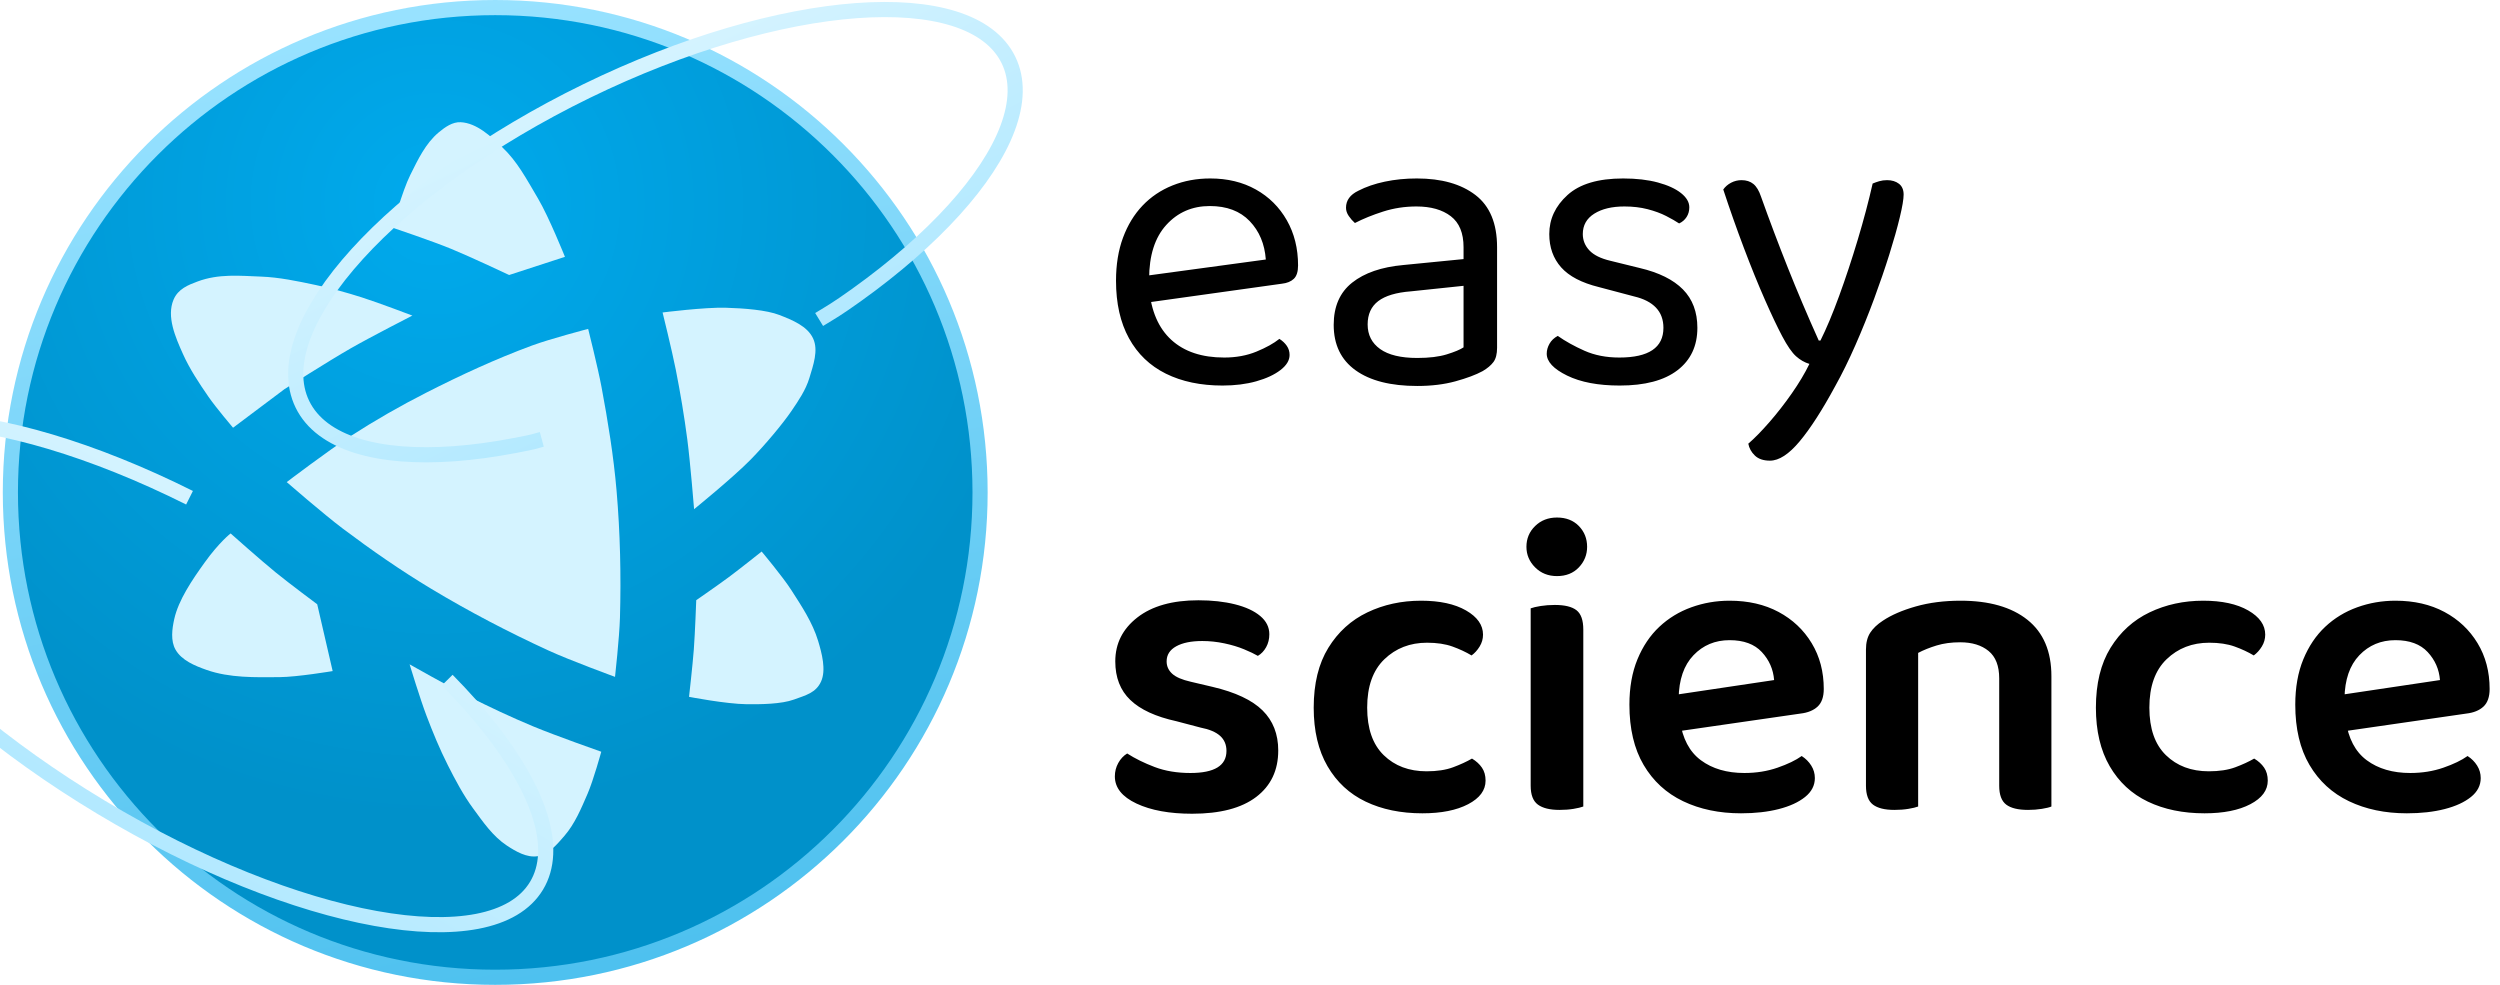
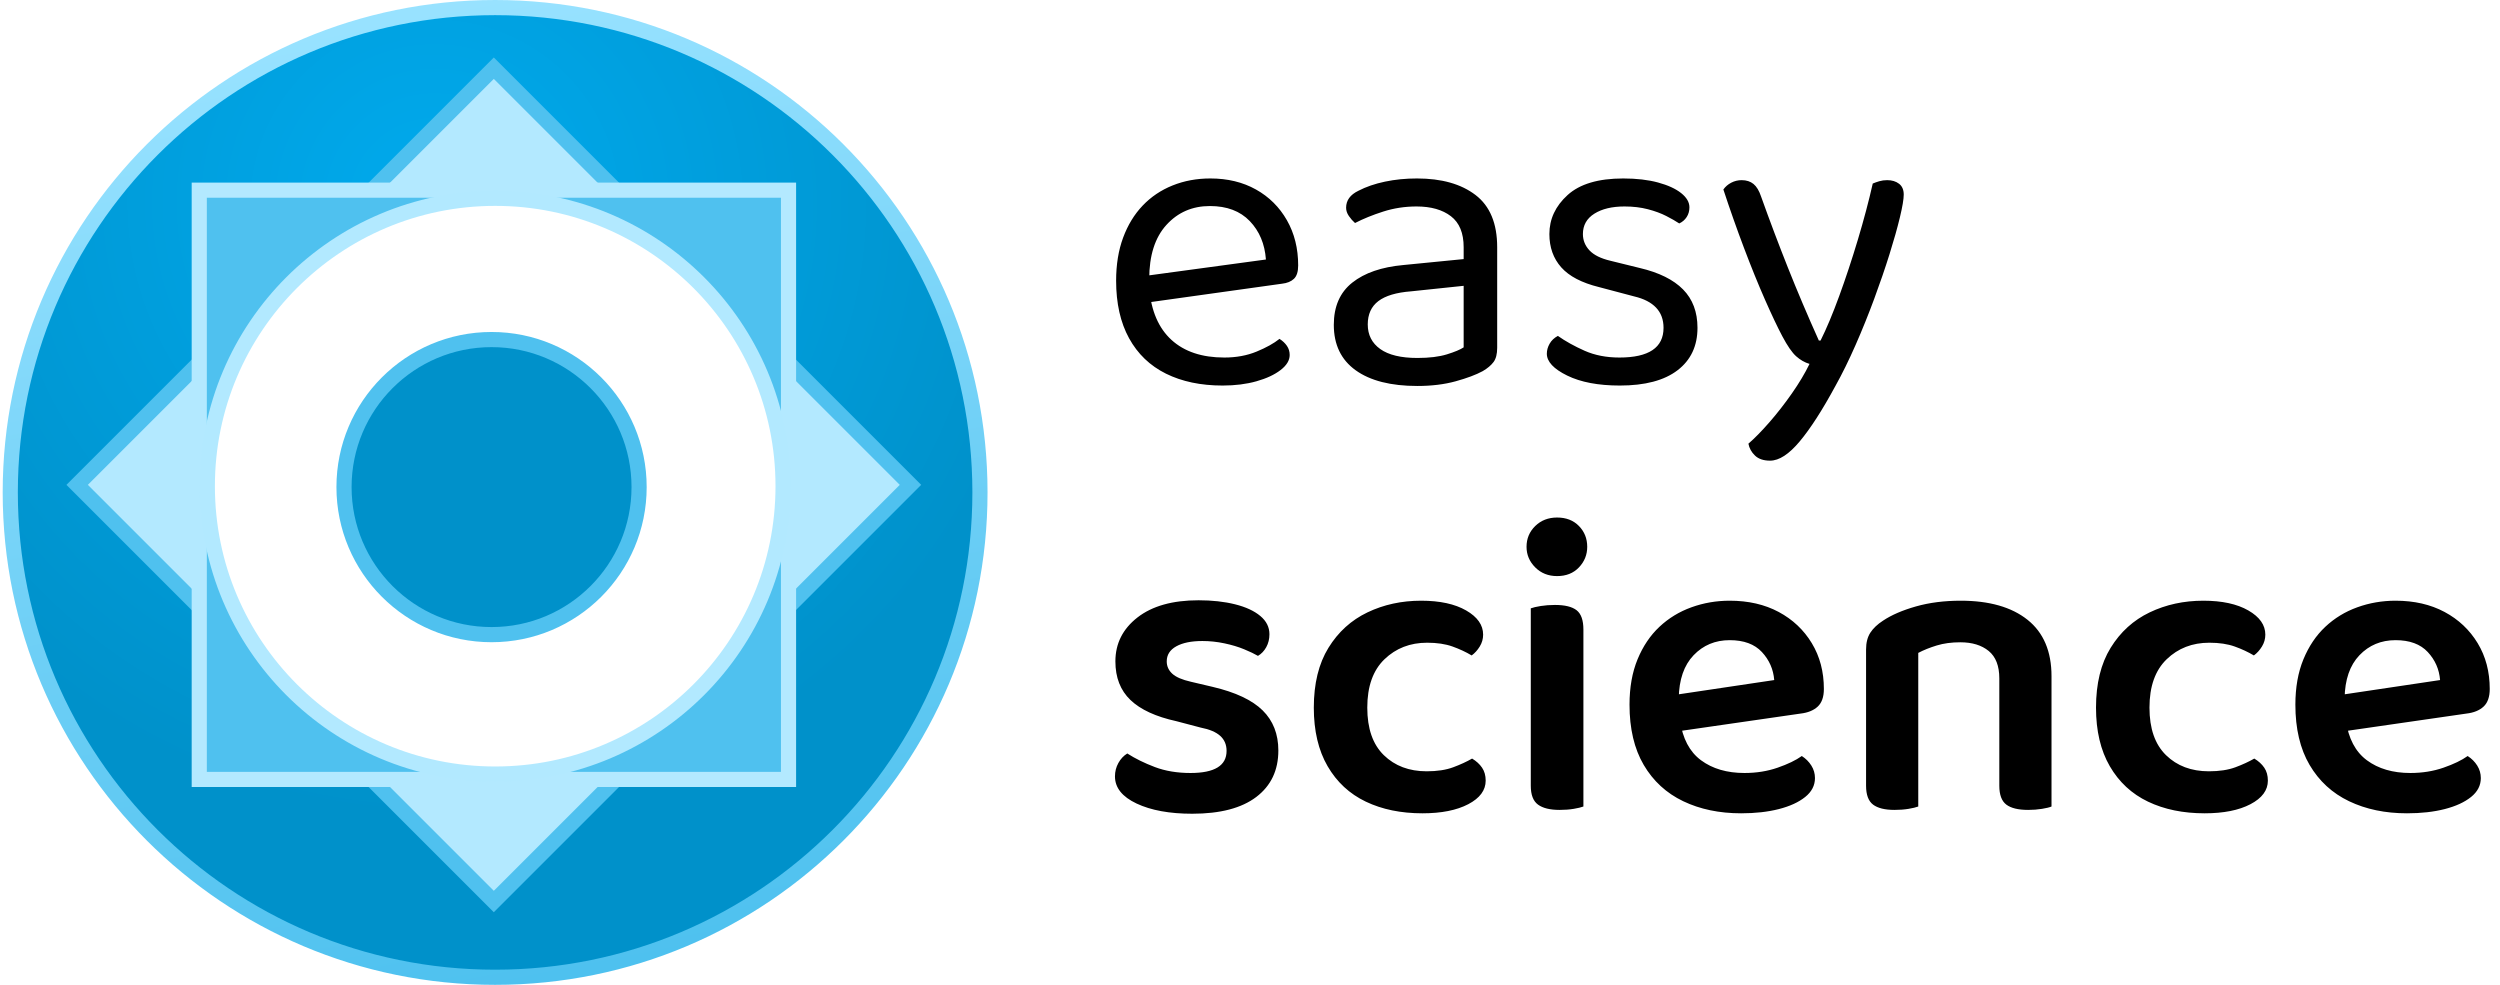
<svg xmlns="http://www.w3.org/2000/svg" xmlns:ns1="https://boxy-svg.com" viewBox="0 0 165 65" height="65px">
  <defs>
-     <ns1:grid x="0" y="0" width="190" height="80" />
-     <radialGradient id="gradient-2" gradientUnits="userSpaceOnUse" cx="152.286" cy="126.898" r="330" gradientTransform="matrix(0.638467, -1.091841, 1.097297, 0.641658, 52.65612, 215.4018)">
+     <radialGradient id="gradient-1" gradientUnits="userSpaceOnUse" cx="152.286" cy="126.898" r="330" gradientTransform="matrix(0.638467, -1.091841, 1.097297, 0.641658, 52.65612, 215.4018)">
      <stop offset="0" style="stop-color: rgb(0, 170, 237);" />
      <stop offset="1" style="stop-color: rgb(0, 145, 202);" />
    </radialGradient>
-     <linearGradient id="gradient-3" gradientUnits="userSpaceOnUse" x1="330" y1="0" x2="330" y2="660" gradientTransform="matrix(0.980745, -0.195296, 0.195753, 0.983035, -58.73431, 67.66556)">
+     <linearGradient id="gradient-0" gradientUnits="userSpaceOnUse" x1="330" y1="0" x2="330" y2="660" gradientTransform="matrix(0.980745, -0.195296, 0.195753, 0.983035, -58.73431, 67.66556)">
      <stop offset="0" style="stop-color: rgb(152, 226, 255);" />
      <stop offset="1" style="stop-color: rgb(78, 193, 239);" />
    </linearGradient>
-     <linearGradient gradientUnits="userSpaceOnUse" x1="356.811" y1="243.941" x2="356.811" y2="453.078" id="gradient-6" gradientTransform="matrix(1, 0, 0, 1, -27.93292, -23.70971)">
-       <stop offset="0" style="stop-color: rgb(212, 243, 255);" />
-       <stop offset="1" style="stop-color: rgb(179, 233, 255);" />
-     </linearGradient>
-     <linearGradient gradientUnits="userSpaceOnUse" x1="356.811" y1="246.112" x2="356.811" y2="457.677" id="gradient-7" gradientTransform="matrix(1, 0, 0, 1, -25.3194, -25.51468)">
-       <stop offset="0" style="stop-color: rgb(212, 243, 255);" />
-       <stop offset="1" style="stop-color: rgb(179, 233, 255);" />
-     </linearGradient>
-     <linearGradient gradientUnits="userSpaceOnUse" x1="356.811" y1="243.941" x2="356.811" y2="455.669" id="gradient-8" gradientTransform="matrix(1, 0, 0, 1, -25.80962, -25.94981)">
-       <stop offset="0" style="stop-color: rgb(212, 243, 255);" />
-       <stop offset="1" style="stop-color: rgb(179, 233, 255);" />
-     </linearGradient>
+     <ns1:grid x="0" y="0" width="186" height="80" />
  </defs>
-   <g transform="matrix(0.341978, 0, 0, 0.341978, -0.390695, 0.222631)">
-     <g transform="matrix(0.283555, 0, 0, 0.283555, 3.164114, 1.670931)">
-       <circle style="paint-order: fill; stroke-width: 10.312px; fill: url(&quot;#gradient-2&quot;); stroke: url(&quot;#gradient-3&quot;);" cx="329.929" cy="326.968" r="330">
+   <g transform="matrix(0.341978, 0, 0, 0.341978, -0.383626, 0.22259)">
+     <g transform="matrix(0.283555, 0, 0, 0.283555, 3.122751, 1.671054)">
+       <circle style="fill: url(&quot;#gradient-1&quot;); stroke: url(&quot;#gradient-0&quot;); paint-order: fill; stroke-width: 10.312px;" cx="329.929" cy="326.968" r="330">
        </circle>
-       <g>
-         <path style="stroke-width: 10.312px; fill: rgb(212, 243, 255);" d="M 188.015 319.941 C 188.015 319.941 212.964 341.637 226.164 351.566 C 245.621 366.201 265.676 380.125 286.546 392.664 C 312.233 408.096 338.874 422.013 366.102 434.526 C 380.883 441.319 411.472 452.499 411.472 452.499 C 411.472 452.499 414.451 425.69 414.832 412.223 C 415.646 383.456 414.986 354.592 412.533 325.919 C 410.503 302.189 406.656 278.62 402.274 255.21 C 399.786 241.916 393.183 215.666 393.183 215.666 C 393.183 215.666 367.376 222.406 354.885 227.018 C 330.301 236.096 306.437 247.152 283.075 259.026 C 265.391 268.014 248.139 277.909 231.466 288.657 C 216.466 298.327 188.015 319.941 188.015 319.941 Z" />
-         <path style="stroke-width: 10.312px; fill: rgb(212, 243, 255);" d="M 186.454 256.699 C 186.454 256.699 216.116 237.767 231.375 229.022 C 245.185 221.108 273.54 206.608 273.54 206.608 C 273.54 206.608 250.811 197.946 239.23 194.255 C 228.775 190.923 218.216 187.989 207.499 185.738 C 195.271 183.169 182.932 180.535 170.446 180.067 C 156.058 179.528 141.766 178.027 127.38 183.387 C 120.969 185.776 114.101 188.426 110.996 195.751 C 106.113 207.271 112.26 221.326 117.386 232.74 C 121.999 243.013 128.35 252.575 134.778 261.884 C 139.87 269.258 151.486 282.944 151.486 282.944 L 186.454 256.699 Z" />
-         <path style="stroke-width: 10.312px; fill: rgb(212, 243, 255);" d="M 259.859 146.72 C 259.859 146.72 266.498 122.162 272.139 110.855 C 277.348 100.413 282.515 89.413 291.383 81.991 C 295.864 78.24 300.942 74.693 306.481 74.991 C 317.418 75.58 326.893 84.58 334.634 91.932 C 344.979 101.756 350.85 113.028 359.121 127.035 C 366.496 139.524 377.381 166.615 377.381 166.615 L 339.401 178.986 C 339.401 178.986 313.428 166.739 300.105 161.251 C 286.917 155.819 259.859 146.72 259.859 146.72 Z" />
-         <path style="stroke-width: 10.312px; fill: rgb(212, 243, 255);" d="M 443.844 204.494 C 443.844 204.494 450.25 230.407 452.838 243.495 C 455.94 259.184 458.579 274.974 460.658 290.83 C 462.729 306.62 465.287 338.38 465.287 338.38 C 465.287 338.38 491.866 316.805 503.812 304.599 C 513.851 294.342 525.594 280.285 531.497 271.623 C 536.238 264.666 541.295 257.268 543.759 249.075 C 546.335 240.509 550.068 230.277 546.293 222.167 C 542.351 213.699 532.028 209.593 523.348 206.21 C 514.486 202.756 499.187 201.638 486.948 201.269 C 472.546 200.835 443.844 204.494 443.844 204.494 Z" />
-         <path style="stroke-width: 10.312px; fill: rgb(212, 243, 255);" d="M 511.267 367.204 C 511.267 367.204 496.506 378.975 488.93 384.604 C 481.658 390.007 466.75 400.311 466.75 400.311 C 466.75 400.311 465.943 422.645 465.107 433.785 C 464.297 444.578 461.843 466.091 461.843 466.091 C 461.843 466.091 486.979 470.966 501.111 471.121 C 510.346 471.222 524.663 471.105 533.333 467.921 C 541.268 465.007 548.152 463.416 551.679 455.735 C 555.302 447.845 552.211 436.326 549.7 428.015 C 545.93 415.539 538.501 404.398 531.46 393.43 C 525.499 384.146 511.267 367.204 511.267 367.204 Z" />
-         <path style="stroke-width: 10.312px; fill: rgb(212, 243, 255);" d="M 402.106 503.462 C 402.106 503.462 396.792 522.817 392.818 531.997 C 388.483 542.011 384.184 552.426 377.056 560.687 C 372.057 566.481 366.33 573.369 358.772 574.569 C 351.455 575.731 343.959 571.357 337.778 567.272 C 328.314 561.017 321.612 551.222 314.901 542.076 C 308.167 532.899 302.806 522.752 297.671 512.593 C 292.147 501.666 287.464 490.313 283.122 478.864 C 278.782 467.418 271.651 443.978 271.651 443.978 C 271.651 443.978 298.227 459.015 311.86 465.876 C 326.206 473.096 340.757 479.944 355.579 486.127 C 370.854 492.499 402.106 503.462 402.106 503.462 Z" />
-         <path style="stroke-width: 10.312px; fill: rgb(212, 243, 255);" d="M 219.287 448.568 L 208.776 403.094 C 208.776 403.094 189.748 388.937 180.557 381.449 C 170.062 372.898 149.837 354.883 149.837 354.883 C 149.837 354.883 142.187 360.711 132.068 374.797 C 123.605 386.577 114.347 400.235 111.476 413.131 C 109.962 419.929 108.907 427.956 112.355 434.007 C 116.526 441.327 125.588 445.003 133.536 447.795 C 149.205 453.298 166.509 452.817 183.116 452.692 C 195.251 452.601 219.287 448.568 219.287 448.568 Z" />
-         <path d="M 607.989 324.859 C 607.989 332.237 606.051 339.44 602.361 346.397 C 598.672 353.354 593.23 360.064 586.222 366.457 C 579.214 372.85 570.64 378.925 560.684 384.61 C 550.729 390.296 539.393 395.591 526.861 400.426 C 514.33 405.262 500.604 409.636 485.868 413.477 C 471.132 417.318 455.386 420.626 438.817 423.33 C 422.248 426.034 401.365 428.296 383.334 429.72 M 161.554 409.284 C 152.614 406.773 147.672 405.262 135.141 400.426 C 122.61 395.591 111.274 390.296 101.319 384.61 C 91.363 378.925 82.788 372.85 75.78 366.457 C 68.772 360.064 63.33 353.354 59.64 346.397 C 55.951 339.44 54.013 332.237 54.013 324.859 C 54.013 317.482 55.951 310.279 59.64 303.322 C 63.33 296.365 68.772 289.654 75.78 283.261 C 82.788 276.869 91.363 270.794 101.319 265.108 C 111.274 259.423 122.61 254.127 135.141 249.292 C 147.672 244.458 161.399 240.084 176.135 236.243 C 190.871 232.402 206.616 229.093 223.185 226.389 C 239.754 223.686 257.147 221.586 275.178 220.162 C 293.209 218.739 311.879 217.991 331.001 217.991 C 350.123 217.991 368.792 218.739 386.824 220.162 C 404.855 221.586 422.248 223.685 438.817 226.389 C 455.386 229.093 471.132 232.402 485.868 236.243 C 500.604 240.084 514.33 244.458 526.861 249.292 C 539.393 254.127 550.729 259.423 560.684 265.108 C 570.64 270.794 579.214 276.869 586.222 283.261 C 593.23 289.654 598.672 296.365 602.361 303.322 C 606.051 310.279 607.989 317.482 607.989 324.859" style="stroke-width: 10.312px; fill: none; stroke: url(&quot;#gradient-8&quot;); transform-origin: 331.001px 324.859px;" transform="matrix(0.104527, 0.994522, -0.994522, 0.104527, -0.000084, 0.000112)" />
-         <path d="M 613.186 325.294 C 613.186 332.672 611.216 339.875 607.463 346.832 C 603.711 353.789 598.177 360.499 591.049 366.892 C 583.921 373.285 575.201 379.36 565.077 385.045 C 554.953 390.731 543.424 396.026 530.68 400.861 C 517.935 405.696 503.976 410.07 488.989 413.911 C 474.003 417.752 457.99 421.06 441.14 423.764 C 424.289 426.468 406.601 428.567 388.263 429.991 C 369.926 431.414 350.939 432.162 331.492 432.162 C 312.045 432.162 293.058 431.414 274.721 429.991 C 256.383 428.567 238.695 426.468 221.844 423.764 C 204.993 421.06 188.98 417.752 173.994 413.911 C 159.008 410.07 145.048 405.696 132.304 400.861 C 119.56 396.026 108.031 390.731 97.907 385.045 C 87.782 379.36 79.062 373.285 71.935 366.892 C 64.808 360.499 59.273 353.789 55.521 346.832 C 51.769 339.875 49.798 332.672 49.798 325.294 C 49.798 317.917 51.769 310.714 55.521 303.757 C 59.273 296.8 64.808 290.089 71.935 283.696 C 79.062 277.304 87.782 271.229 97.907 265.543 C 108.031 259.858 119.56 254.562 132.304 249.727 C 145.048 244.893 159.008 240.519 173.994 236.678 C 188.98 232.837 204.993 229.528 221.844 226.824 C 238.695 224.121 256.383 222.021 274.721 220.597 M 488.99 236.678 C 503.976 240.519 517.936 244.893 530.68 249.727 C 543.424 254.562 554.953 259.858 565.077 265.543 C 575.202 271.229 583.922 277.304 591.049 283.696 C 598.176 290.089 603.711 296.8 607.463 303.757 C 611.215 310.714 613.186 317.917 613.186 325.294" style="stroke-width: 10.312px; fill: none; stroke: url(&quot;#gradient-7&quot;); transform-origin: 331.492px 325.294px;" transform="matrix(0.857167, 0.515039, -0.515039, 0.857167, 0.000107, 0.000088)" />
-         <path d="M 596.205 327.099 C 596.205 334.477 594.335 341.68 590.774 348.637 C 587.213 355.594 581.961 362.304 575.197 368.697 C 568.434 375.09 560.158 381.165 550.55 386.85 C 540.942 392.536 530.001 397.831 517.907 402.666 C 505.813 407.501 492.565 411.875 478.343 415.716 C 464.121 419.557 448.925 422.865 432.934 425.569 C 416.943 428.273 412.981 428.422 402.951 429.368 M 197.54 419.946 C 191.448 418.771 193.635 419.557 179.413 415.716 C 165.191 411.875 151.943 407.501 139.849 402.666 C 127.755 397.831 116.814 392.536 107.206 386.85 C 97.598 381.165 89.322 375.09 82.559 368.697 C 75.795 362.304 70.543 355.594 66.982 348.637 C 63.421 341.68 61.551 334.477 61.551 327.099 C 61.551 319.722 63.421 312.519 66.982 305.562 C 70.543 298.605 75.795 291.894 82.559 285.501 C 89.322 279.109 97.598 273.034 107.206 267.348 C 116.814 261.663 127.755 256.367 139.849 251.532 C 151.943 246.698 165.191 242.324 179.413 238.483 C 193.635 234.642 208.831 231.333 224.822 228.629 C 240.813 225.926 257.6 223.826 275.002 222.402 C 292.405 220.979 310.423 220.231 328.878 220.231 C 347.333 220.231 365.351 220.979 382.754 222.402 C 400.156 223.826 416.942 225.925 432.934 228.629 C 448.925 231.333 464.121 234.642 478.343 238.483 C 492.565 242.324 505.813 246.698 517.907 251.532 C 530.001 256.367 540.942 261.663 550.55 267.348 C 560.158 273.034 568.434 279.109 575.197 285.501 C 581.961 291.894 587.213 298.605 590.774 305.562 C 594.335 312.519 596.205 319.722 596.205 327.099" style="stroke-width: 10.312px; fill: none; stroke: url(&quot;#gradient-6&quot;); transform-box: fill-box; transform-origin: 50% 50%;" transform="matrix(0.898795, -0.43837, 0.43837, 0.898795, 0.000111, 0.000007)" />
+       <g transform="matrix(0.902343, 0, 0, 0.902343, -168.3226, 413.7132)">
+         <rect x="100.641" y="100.641" transform="matrix(0.707107, -0.707107, 0.707107, 0.707107, 94.58025, -101.848)" class="st5" width="444.467" height="444.467" style="stroke-miterlimit: 2; fill: rgb(179, 233, 255); stroke-width: 11.429px; stroke: rgb(79, 193, 239);" />
+         <rect x="100.641" y="100.641" transform="matrix(0, 1, -1, 0, 874.1321, -424.7489)" class="st6" width="444.474" height="444.474" style="stroke-miterlimit: 2; fill: rgb(79, 193, 239); stroke: rgb(179, 233, 255); stroke-width: 11.429px;" />
+         <circle class="st7" cx="552.244" cy="-100.84" r="217.143" style="stroke-miterlimit: 1.106; fill: rgb(255, 255, 255); stroke-width: 11.429px; stroke: rgb(178, 233, 255);" />
+         <circle class="st8" cx="549.492" cy="-100.15" r="111.289" style="stroke-miterlimit: 1.106; fill: rgb(0, 145, 202); stroke-width: 11.429px; stroke: rgb(79, 193, 239);" />
      </g>
    </g>
    <g transform="matrix(1, 0, 0, 1, -3.848826, -4.564161)" style="">
      <path d="M 224.881 62.515 L 224.553 57.355 L 249.287 53.997 Q 248.959 49.493 246.175 46.585 Q 243.39 43.678 238.476 43.678 Q 233.398 43.678 230.081 47.323 Q 226.764 50.967 226.764 57.765 L 226.764 59.567 Q 227.338 66.119 231.064 69.517 Q 234.791 72.916 241.261 72.916 Q 244.7 72.916 247.485 71.77 Q 250.27 70.623 251.908 69.313 Q 252.809 69.886 253.341 70.664 Q 253.873 71.442 253.873 72.425 Q 253.873 73.981 252.112 75.332 Q 250.352 76.684 247.444 77.503 Q 244.537 78.322 240.933 78.322 Q 234.627 78.322 229.999 76.029 Q 225.372 73.735 222.874 69.19 Q 220.376 64.644 220.376 58.092 Q 220.376 53.424 221.727 49.78 Q 223.079 46.135 225.495 43.596 Q 227.911 41.057 231.269 39.706 Q 234.627 38.355 238.558 38.355 Q 243.554 38.355 247.362 40.484 Q 251.171 42.613 253.341 46.422 Q 255.511 50.23 255.511 55.144 Q 255.511 56.946 254.692 57.724 Q 253.873 58.502 252.399 58.666 Z M 278.522 72.998 Q 281.962 72.998 284.214 72.302 Q 286.466 71.606 287.449 70.951 L 287.449 59.075 L 277.294 60.14 Q 273.035 60.468 270.987 62.024 Q 268.94 63.58 268.94 66.528 Q 268.94 69.558 271.356 71.278 Q 273.772 72.998 278.522 72.998 Z M 278.44 38.355 Q 285.566 38.355 289.742 41.549 Q 293.919 44.743 293.919 51.622 L 293.919 71.033 Q 293.919 72.834 293.223 73.776 Q 292.527 74.718 291.135 75.537 Q 289.169 76.602 285.893 77.503 Q 282.617 78.404 278.522 78.404 Q 270.824 78.404 266.606 75.373 Q 262.388 72.343 262.388 66.61 Q 262.388 61.287 265.951 58.461 Q 269.513 55.635 275.819 55.062 L 287.449 53.916 L 287.449 51.622 Q 287.449 47.527 284.992 45.644 Q 282.535 43.76 278.358 43.76 Q 275 43.76 271.929 44.743 Q 268.858 45.726 266.483 46.954 Q 265.828 46.381 265.295 45.603 Q 264.763 44.825 264.763 44.006 Q 264.763 41.876 267.138 40.73 Q 269.349 39.583 272.257 38.969 Q 275.164 38.355 278.44 38.355 Z M 332.576 67.183 Q 332.576 72.425 328.727 75.373 Q 324.877 78.322 317.588 78.322 Q 311.364 78.322 307.433 76.397 Q 303.502 74.472 303.502 72.179 Q 303.502 71.196 304.034 70.255 Q 304.566 69.313 305.631 68.739 Q 307.842 70.296 310.791 71.606 Q 313.739 72.916 317.506 72.916 Q 326.024 72.916 326.024 67.183 Q 326.024 64.808 324.591 63.293 Q 323.158 61.778 320.373 61.123 L 313.575 59.321 Q 308.579 58.092 306.286 55.513 Q 303.993 52.933 303.993 49.083 Q 303.993 44.743 307.515 41.549 Q 311.036 38.355 318.244 38.355 Q 322.093 38.355 324.959 39.133 Q 327.826 39.911 329.423 41.18 Q 331.02 42.45 331.02 43.924 Q 331.02 44.988 330.488 45.807 Q 329.955 46.626 329.054 47.036 Q 328.072 46.381 326.556 45.603 Q 325.041 44.825 322.994 44.292 Q 320.946 43.76 318.489 43.76 Q 314.886 43.76 312.674 45.152 Q 310.463 46.545 310.463 49.083 Q 310.463 50.885 311.733 52.237 Q 313.002 53.588 315.787 54.243 L 321.438 55.635 Q 327.007 56.946 329.791 59.771 Q 332.576 62.597 332.576 67.183 Z M 348.957 68.821 Q 347.565 66.201 345.599 61.737 Q 343.634 57.273 341.545 51.745 Q 339.457 46.217 337.573 40.484 Q 338.146 39.665 339.088 39.174 Q 340.03 38.682 341.095 38.682 Q 342.487 38.682 343.388 39.419 Q 344.289 40.156 344.862 41.876 Q 347.319 48.756 350.022 55.554 Q 352.725 62.351 356.001 69.64 L 356.328 69.64 Q 358.048 66.201 359.932 61.041 Q 361.816 55.881 363.535 50.148 Q 365.255 44.415 366.402 39.337 Q 366.975 39.092 367.671 38.887 Q 368.368 38.682 369.187 38.682 Q 370.579 38.682 371.48 39.378 Q 372.381 40.074 372.381 41.467 Q 372.381 42.777 371.644 45.848 Q 370.906 48.92 369.637 52.974 Q 368.368 57.028 366.689 61.573 Q 365.01 66.119 363.085 70.5 Q 361.16 74.882 359.195 78.404 Q 355.427 85.365 352.315 89.092 Q 349.203 92.818 346.582 92.818 Q 344.698 92.818 343.675 91.835 Q 342.651 90.852 342.405 89.542 Q 344.207 87.986 346.459 85.406 Q 348.712 82.826 350.8 79.837 Q 352.888 76.848 354.199 74.145 Q 352.807 73.735 351.619 72.671 Q 350.431 71.606 348.957 68.821 Z" style="line-height: 191.825px; text-wrap-mode: nowrap;" />
      <path d="M 251.685 148.756 Q 251.685 154.489 247.426 157.724 Q 243.167 160.96 235.059 160.96 Q 228.507 160.96 224.33 158.994 Q 220.153 157.028 220.153 153.752 Q 220.153 152.36 220.809 151.172 Q 221.464 149.985 222.529 149.33 Q 224.822 150.804 227.852 151.951 Q 230.882 153.097 234.732 153.097 Q 241.693 153.097 241.693 148.838 Q 241.693 147.037 240.465 145.931 Q 239.236 144.825 236.697 144.334 L 232.029 143.105 Q 226.05 141.795 223.143 139.01 Q 220.235 136.226 220.235 131.557 Q 220.235 126.398 224.494 123.081 Q 228.753 119.764 236.288 119.764 Q 240.219 119.764 243.331 120.542 Q 246.443 121.32 248.204 122.794 Q 249.965 124.268 249.965 126.316 Q 249.965 127.708 249.351 128.814 Q 248.737 129.919 247.754 130.493 Q 246.771 129.919 245.092 129.223 Q 243.413 128.527 241.284 128.077 Q 239.154 127.626 237.025 127.626 Q 233.831 127.626 231.988 128.65 Q 230.145 129.674 230.145 131.557 Q 230.145 132.95 231.21 133.933 Q 232.275 134.915 234.814 135.489 L 238.99 136.471 Q 245.624 138.028 248.655 141.017 Q 251.685 144.006 251.685 148.756 Z M 280.396 127.954 Q 275.482 127.954 272.165 131.148 Q 268.849 134.342 268.849 140.485 Q 268.849 146.545 272.043 149.657 Q 275.237 152.77 280.315 152.77 Q 283.345 152.77 285.433 151.991 Q 287.522 151.213 289.078 150.313 Q 290.306 151.05 291.002 152.073 Q 291.699 153.097 291.699 154.571 Q 291.699 157.356 288.341 159.117 Q 284.983 160.878 279.496 160.878 Q 273.271 160.878 268.562 158.625 Q 263.853 156.373 261.191 151.787 Q 258.529 147.2 258.529 140.485 Q 258.529 133.523 261.355 128.937 Q 264.18 124.35 268.889 122.098 Q 273.599 119.846 279.25 119.846 Q 284.655 119.846 287.931 121.729 Q 291.207 123.613 291.207 126.398 Q 291.207 127.626 290.552 128.691 Q 289.897 129.756 288.996 130.411 Q 287.358 129.428 285.31 128.691 Q 283.263 127.954 280.396 127.954 Z M 299.585 109.444 Q 299.585 107.069 301.264 105.431 Q 302.943 103.793 305.482 103.793 Q 308.103 103.793 309.7 105.431 Q 311.297 107.069 311.297 109.444 Q 311.297 111.738 309.7 113.417 Q 308.103 115.096 305.482 115.096 Q 302.943 115.096 301.264 113.417 Q 299.585 111.738 299.585 109.444 Z M 300.404 138.109 L 310.56 138.109 L 310.56 159.567 Q 309.905 159.813 308.676 160.018 Q 307.448 160.222 305.973 160.222 Q 303.189 160.222 301.796 159.199 Q 300.404 158.175 300.404 155.554 Z M 310.56 143.269 L 300.404 143.269 L 300.404 121.32 Q 301.059 121.074 302.329 120.869 Q 303.598 120.665 305.072 120.665 Q 307.939 120.665 309.249 121.688 Q 310.56 122.712 310.56 125.415 Z M 325.847 145.48 L 325.438 138.437 L 347.387 135.161 Q 347.141 132.049 345.012 129.756 Q 342.883 127.462 338.788 127.462 Q 334.611 127.462 331.826 130.37 Q 329.042 133.277 328.96 138.683 L 329.205 142.942 Q 329.942 148.183 333.259 150.64 Q 336.576 153.097 341.654 153.097 Q 345.094 153.097 348.042 152.073 Q 350.991 151.05 352.711 149.821 Q 353.857 150.558 354.553 151.664 Q 355.25 152.77 355.25 154.08 Q 355.25 156.209 353.366 157.724 Q 351.482 159.24 348.288 160.059 Q 345.094 160.878 340.999 160.878 Q 334.693 160.878 329.82 158.543 Q 324.947 156.209 322.203 151.541 Q 319.459 146.873 319.459 139.911 Q 319.459 134.915 321.015 131.148 Q 322.571 127.381 325.233 124.883 Q 327.895 122.385 331.417 121.115 Q 334.938 119.846 338.788 119.846 Q 344.193 119.846 348.247 122.016 Q 352.301 124.186 354.635 128.036 Q 356.969 131.885 356.969 136.881 Q 356.969 139.174 355.782 140.28 Q 354.594 141.385 352.465 141.631 Z M 400.902 134.424 L 400.902 142.368 L 390.828 142.368 L 390.828 134.833 Q 390.828 131.23 388.781 129.551 Q 386.733 127.872 383.294 127.872 Q 380.755 127.872 378.748 128.486 Q 376.742 129.1 375.185 129.919 L 375.185 142.368 L 365.112 142.368 L 365.112 129.264 Q 365.112 127.299 365.931 126.029 Q 366.75 124.76 368.388 123.695 Q 370.845 122.057 374.735 120.951 Q 378.625 119.846 383.375 119.846 Q 391.647 119.846 396.275 123.531 Q 400.902 127.217 400.902 134.424 Z M 365.112 138.355 L 375.185 138.355 L 375.185 159.567 Q 374.53 159.813 373.302 160.018 Q 372.073 160.222 370.599 160.222 Q 367.814 160.222 366.463 159.199 Q 365.112 158.175 365.112 155.554 Z M 390.828 138.355 L 400.902 138.355 L 400.902 159.567 Q 400.329 159.813 399.059 160.018 Q 397.79 160.222 396.398 160.222 Q 393.531 160.222 392.18 159.199 Q 390.828 158.175 390.828 155.554 Z M 431.356 127.954 Q 426.442 127.954 423.125 131.148 Q 419.808 134.342 419.808 140.485 Q 419.808 146.545 423.002 149.657 Q 426.196 152.77 431.274 152.77 Q 434.304 152.77 436.393 151.991 Q 438.481 151.213 440.037 150.313 Q 441.266 151.05 441.962 152.073 Q 442.658 153.097 442.658 154.571 Q 442.658 157.356 439.3 159.117 Q 435.942 160.878 430.455 160.878 Q 424.231 160.878 419.521 158.625 Q 414.812 156.373 412.15 151.787 Q 409.489 147.2 409.489 140.485 Q 409.489 133.523 412.314 128.937 Q 415.14 124.35 419.849 122.098 Q 424.558 119.846 430.209 119.846 Q 435.615 119.846 438.891 121.729 Q 442.167 123.613 442.167 126.398 Q 442.167 127.626 441.512 128.691 Q 440.856 129.756 439.956 130.411 Q 438.318 129.428 436.27 128.691 Q 434.223 127.954 431.356 127.954 Z M 454.355 145.48 L 453.945 138.437 L 475.894 135.161 Q 475.649 132.049 473.519 129.756 Q 471.39 127.462 467.295 127.462 Q 463.118 127.462 460.333 130.37 Q 457.549 133.277 457.467 138.683 L 457.713 142.942 Q 458.45 148.183 461.767 150.64 Q 465.084 153.097 470.161 153.097 Q 473.601 153.097 476.55 152.073 Q 479.498 151.05 481.218 149.821 Q 482.365 150.558 483.061 151.664 Q 483.757 152.77 483.757 154.08 Q 483.757 156.209 481.873 157.724 Q 479.989 159.24 476.795 160.059 Q 473.601 160.878 469.506 160.878 Q 463.2 160.878 458.327 158.543 Q 453.454 156.209 450.71 151.541 Q 447.967 146.873 447.967 139.911 Q 447.967 134.915 449.523 131.148 Q 451.079 127.381 453.741 124.883 Q 456.402 122.385 459.924 121.115 Q 463.446 119.846 467.295 119.846 Q 472.7 119.846 476.754 122.016 Q 480.808 124.186 483.143 128.036 Q 485.477 131.885 485.477 136.881 Q 485.477 139.174 484.289 140.28 Q 483.102 141.385 480.972 141.631 Z" style="line-height: 191.825px; text-wrap-mode: nowrap;" />
    </g>
  </g>
</svg>
